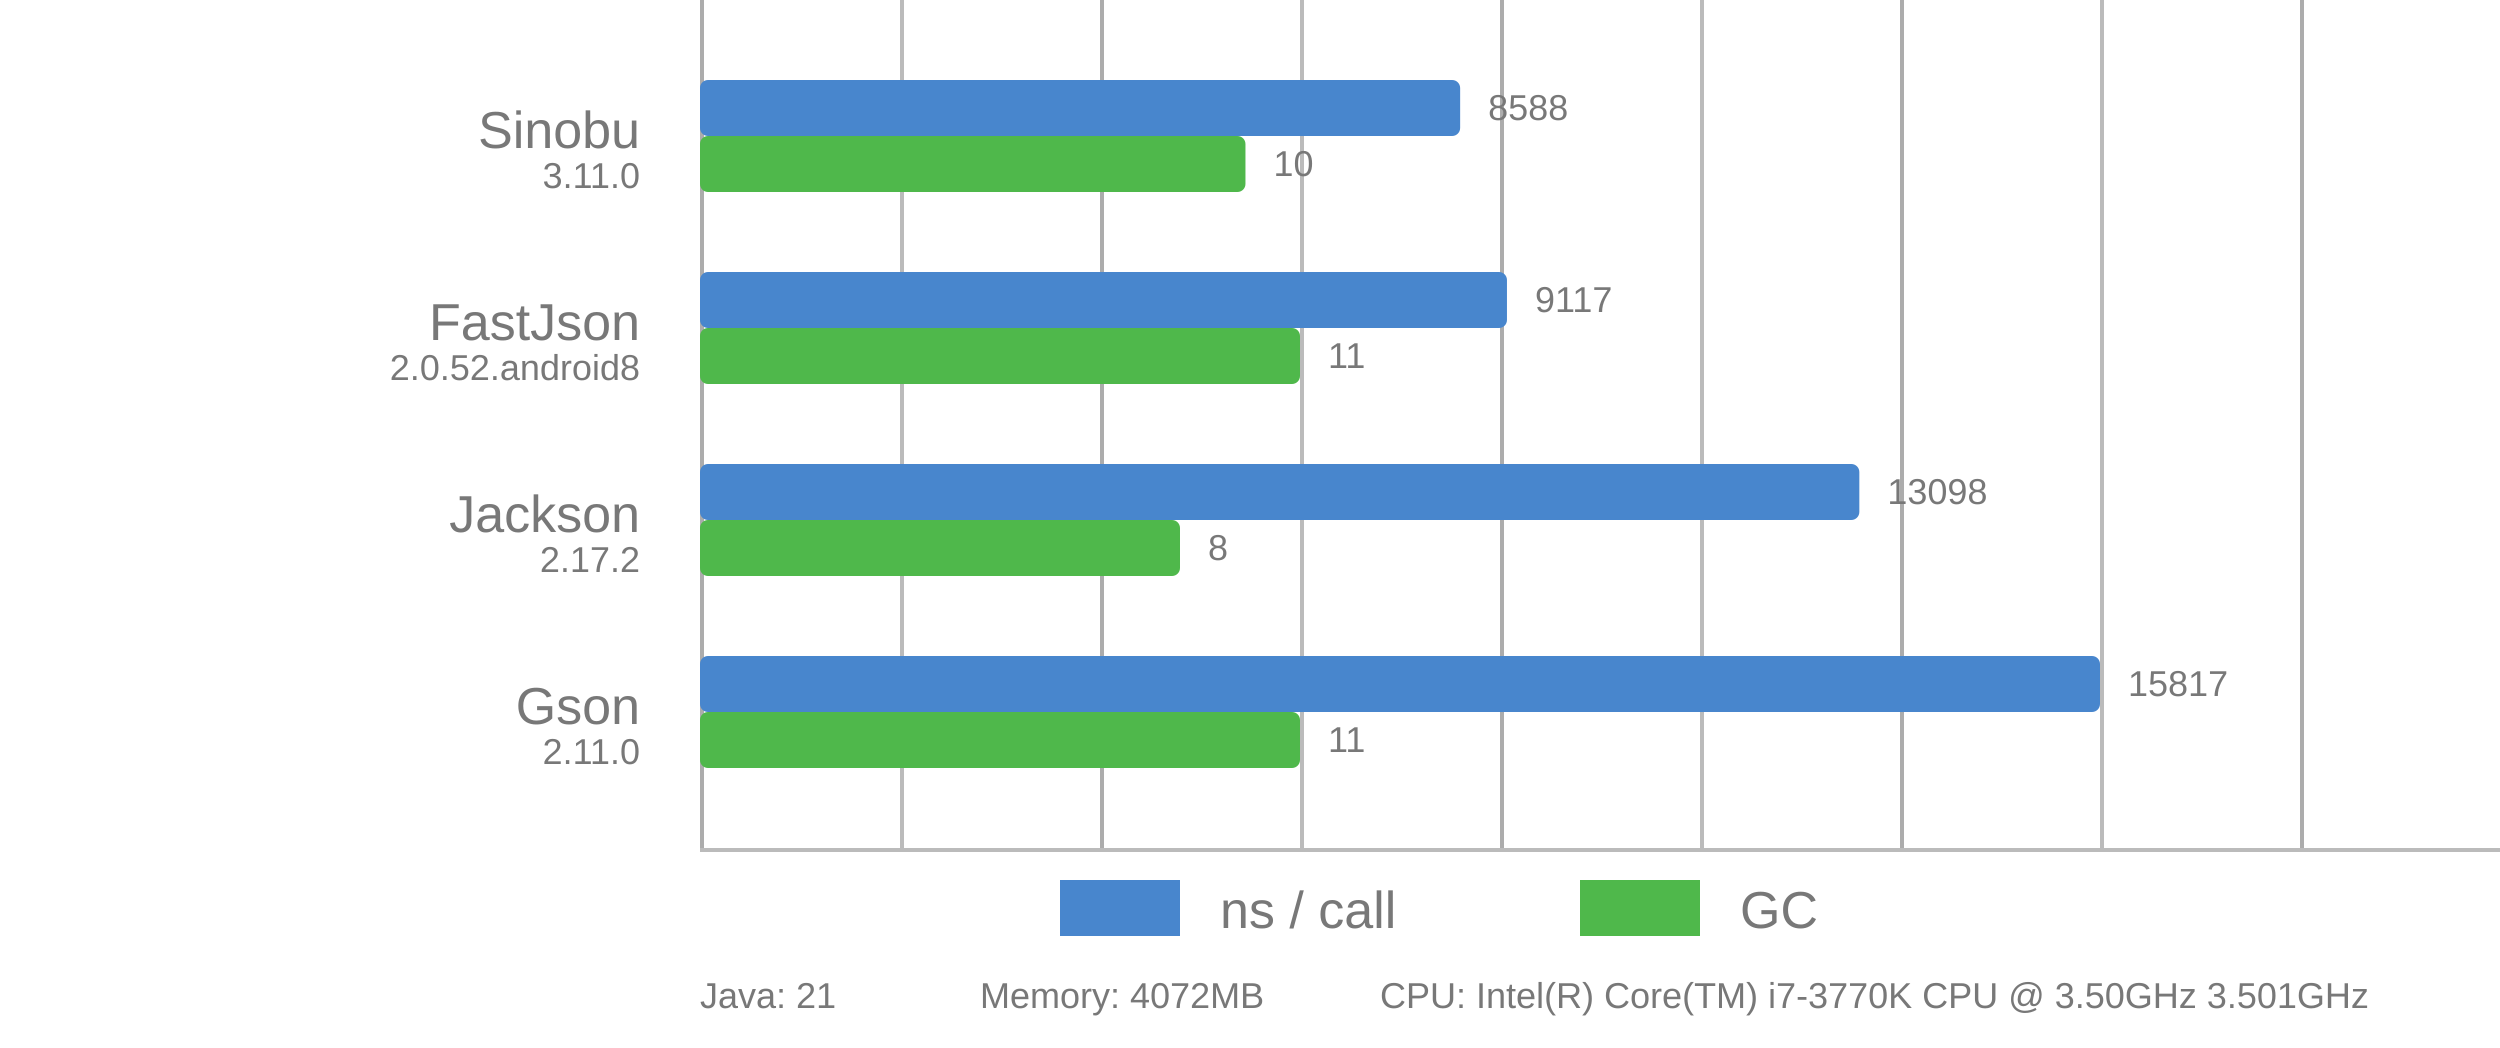
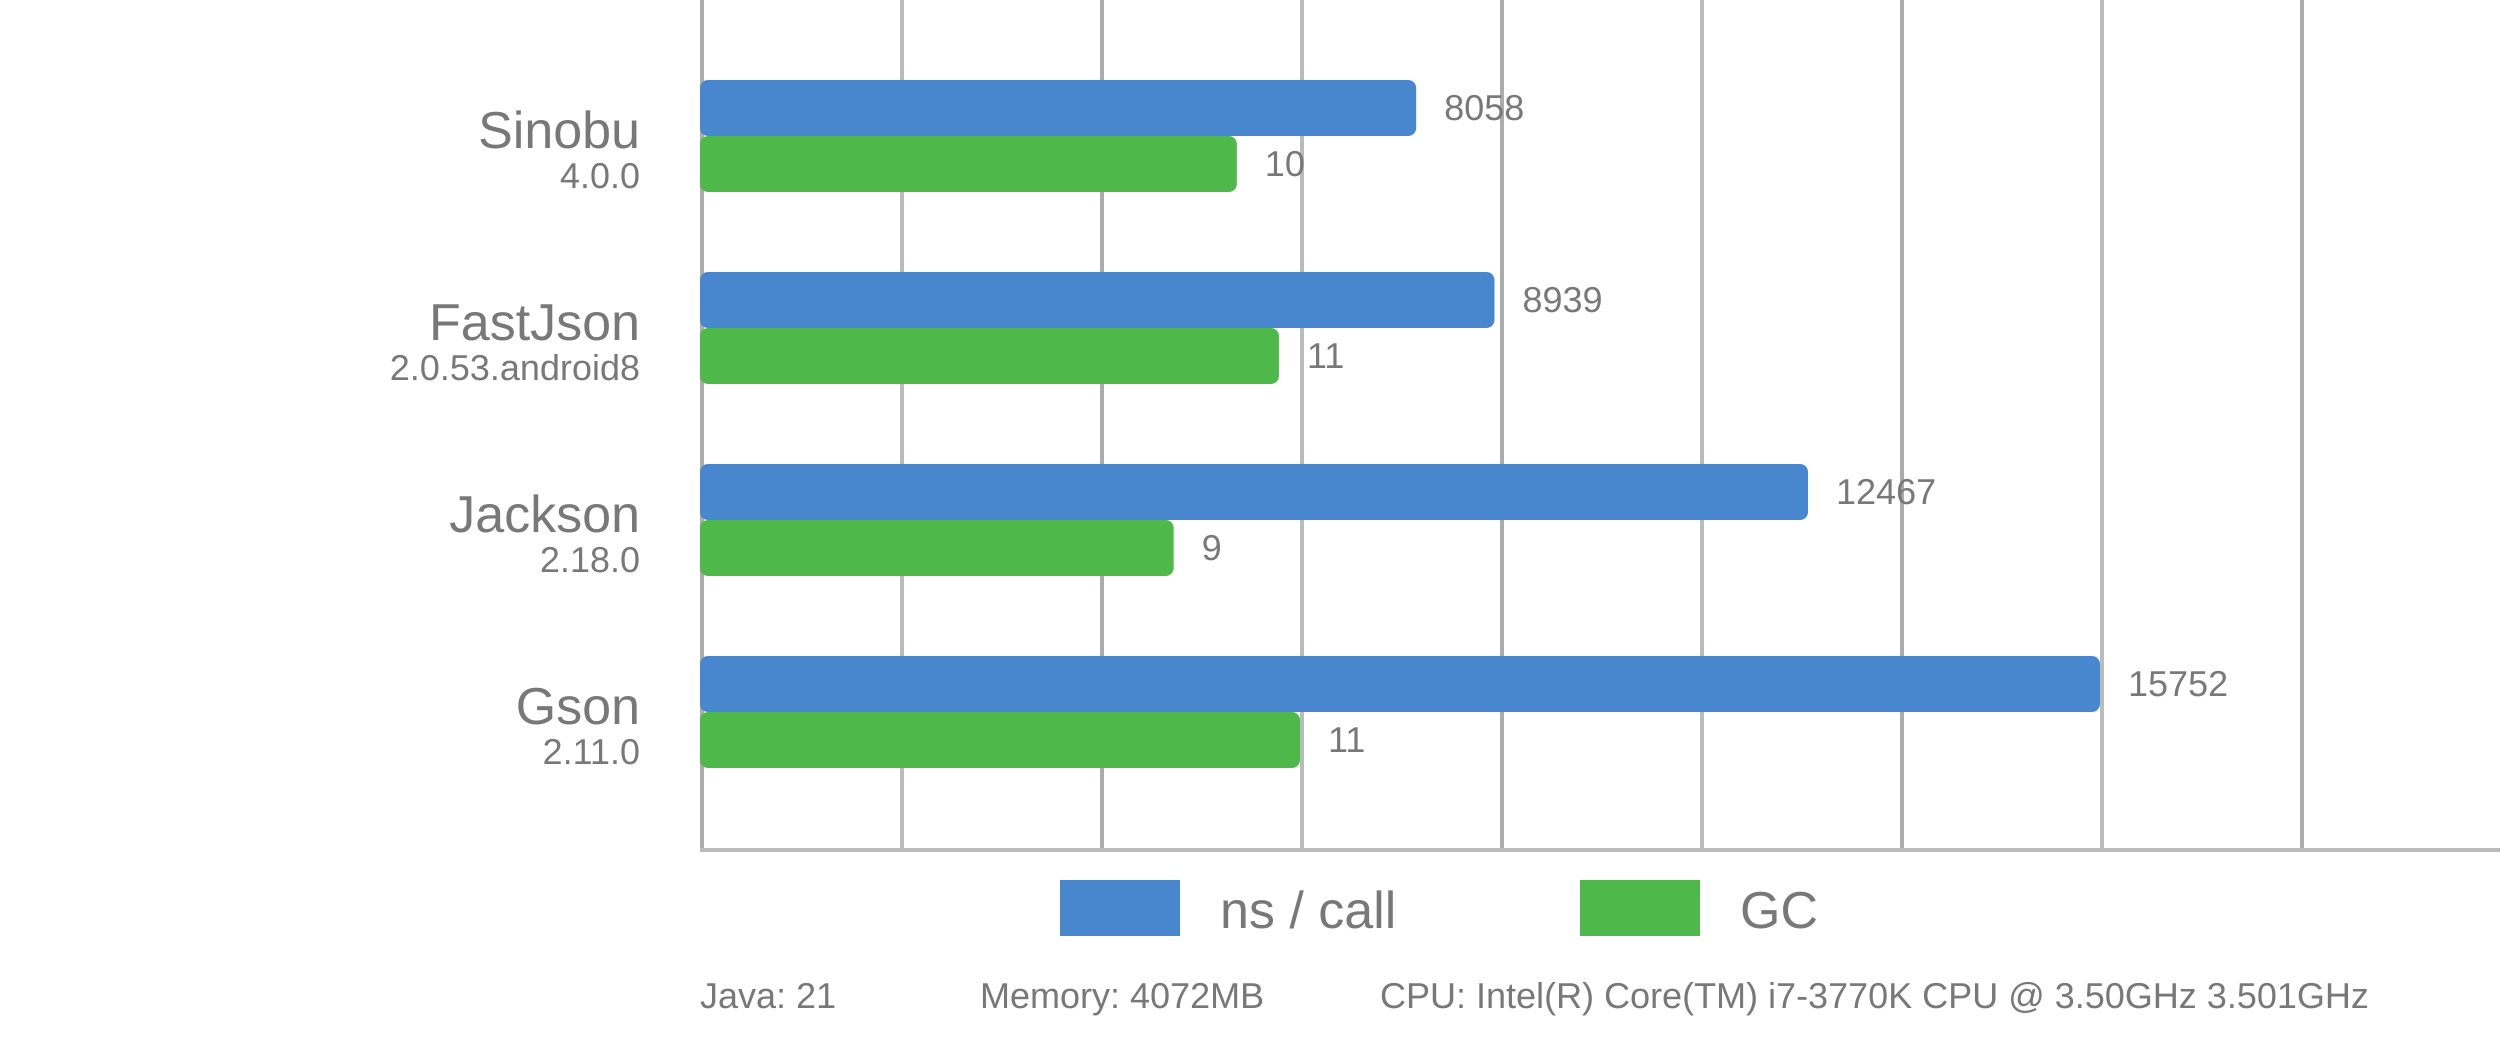
<svg xmlns="http://www.w3.org/2000/svg" viewBox="0 0 625 262">
  <style>
      text {
          font-family: Arial;
          font-size: 13px;
          fill: #787878;
      }

      .desc {
          font-size: 9px;
      }

      .vline {
          fill: #acacac;
          stroke: none;
          stroke-width: 0;
      }

      .subline {
          fill: #bbb;
          stroke: none;
          stroke-width: 0;
      }

      .call {
          fill: #4886CD;
          stroke-linejoin: round;
          height: 14px;
      }

      .gc {
          fill: #4FB84B;
          stroke-linejoin: round;
          height: 14px;
      }
  </style>
  <g>
    <rect x="175" y="0" width="1" height="212" class="vline" />
    <rect x="275" y="0" width="1" height="212" class="vline" />
    <rect x="375" y="0" width="1" height="212" class="vline" />
    <rect x="475" y="0" width="1" height="212" class="vline" />
    <rect x="575" y="0" width="1" height="212" class="vline" />
    <rect x="225" y="0" width="1" height="212" class="subline" />
    <rect x="325" y="0" width="1" height="212" class="subline" />
    <rect x="425" y="0" width="1" height="212" class="subline" />
    <rect x="525" y="0" width="1" height="212" class="subline" />
    <rect x="175" y="212" width="450" height="1" class="subline" />
    <rect x="265" y="220" width="30" class="call" />
    <text x="305" y="232">ns / call</text>
    <rect x="395" y="220" width="30" class="gc" />
    <text x="435" y="232">GC</text>
  </g>
-   <rect x="175" y="20" width="190.036" rx="2" ry="2" class="call" />
-   <rect x="175" y="34" width="136.364" rx="2" ry="2" class="gc" />
+   <rect x="175" y="20" width="179.044" rx="2" ry="2" class="call" />
+   <rect x="175" y="34" width="134.211" rx="2" ry="2" class="gc" />
  <text x="160" y="37" text-anchor="end">Sinobu</text>
-   <text x="160" y="47" text-anchor="end" class="desc">3.11.0</text>
-   <text x="372.036" y="30" class="desc">8588</text>
-   <text x="318.364" y="44" class="desc">10</text>
-   <rect x="175" y="68" width="201.742" rx="2" ry="2" class="call" />
-   <rect x="175" y="82" width="150" rx="2" ry="2" class="gc" />
+   <text x="160" y="47" text-anchor="end" class="desc">4.0.0</text>
+   <text x="361.044" y="30" class="desc">8058</text>
+   <text x="316.211" y="44" class="desc">10</text>
+   <rect x="175" y="68" width="198.619" rx="2" ry="2" class="call" />
+   <rect x="175" y="82" width="144.737" rx="2" ry="2" class="gc" />
  <text x="160" y="85" text-anchor="end">FastJson</text>
-   <text x="160" y="95" text-anchor="end" class="desc">2.0.52.android8</text>
-   <text x="383.742" y="78" class="desc">9117</text>
-   <text x="332" y="92" class="desc">11</text>
-   <rect x="175" y="116" width="289.834" rx="2" ry="2" class="call" />
-   <rect x="175" y="130" width="120" rx="2" ry="2" class="gc" />
+   <text x="160" y="95" text-anchor="end" class="desc">2.0.53.android8</text>
+   <text x="380.619" y="78" class="desc">8939</text>
+   <text x="326.737" y="92" class="desc">11</text>
+   <rect x="175" y="116" width="277.009" rx="2" ry="2" class="call" />
+   <rect x="175" y="130" width="118.421" rx="2" ry="2" class="gc" />
  <text x="160" y="133" text-anchor="end">Jackson</text>
-   <text x="160" y="143" text-anchor="end" class="desc">2.17.2</text>
-   <text x="471.834" y="126" class="desc">13098</text>
-   <text x="302" y="140" class="desc">8</text>
+   <text x="160" y="143" text-anchor="end" class="desc">2.18.0</text>
+   <text x="459.009" y="126" class="desc">12467</text>
+   <text x="300.421" y="140" class="desc">9</text>
  <rect x="175" y="164" width="350" rx="2" ry="2" class="call" />
  <rect x="175" y="178" width="150" rx="2" ry="2" class="gc" />
  <text x="160" y="181" text-anchor="end">Gson</text>
  <text x="160" y="191" text-anchor="end" class="desc">2.11.0</text>
-   <text x="532" y="174" class="desc">15817</text>
+   <text x="532" y="174" class="desc">15752</text>
  <text x="332" y="188" class="desc">11</text>
  <text x="175" y="252" class="desc">Java: 21</text>
  <text x="245" y="252" class="desc">Memory: 4072MB</text>
  <text x="345" y="252" class="desc">CPU: Intel(R) Core(TM) i7-3770K CPU @ 3.50GHz 3.501GHz</text>
</svg>
